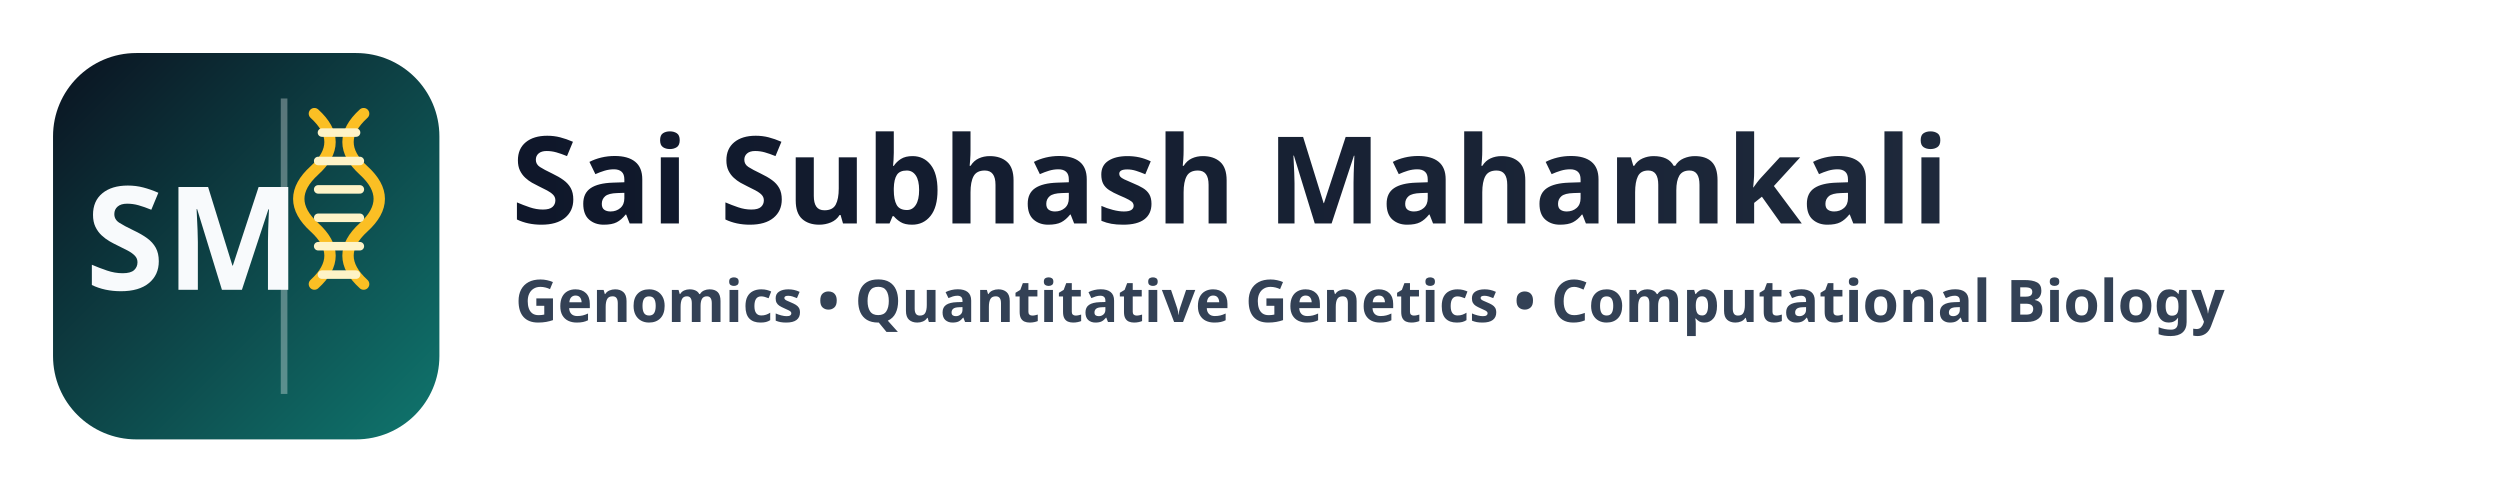
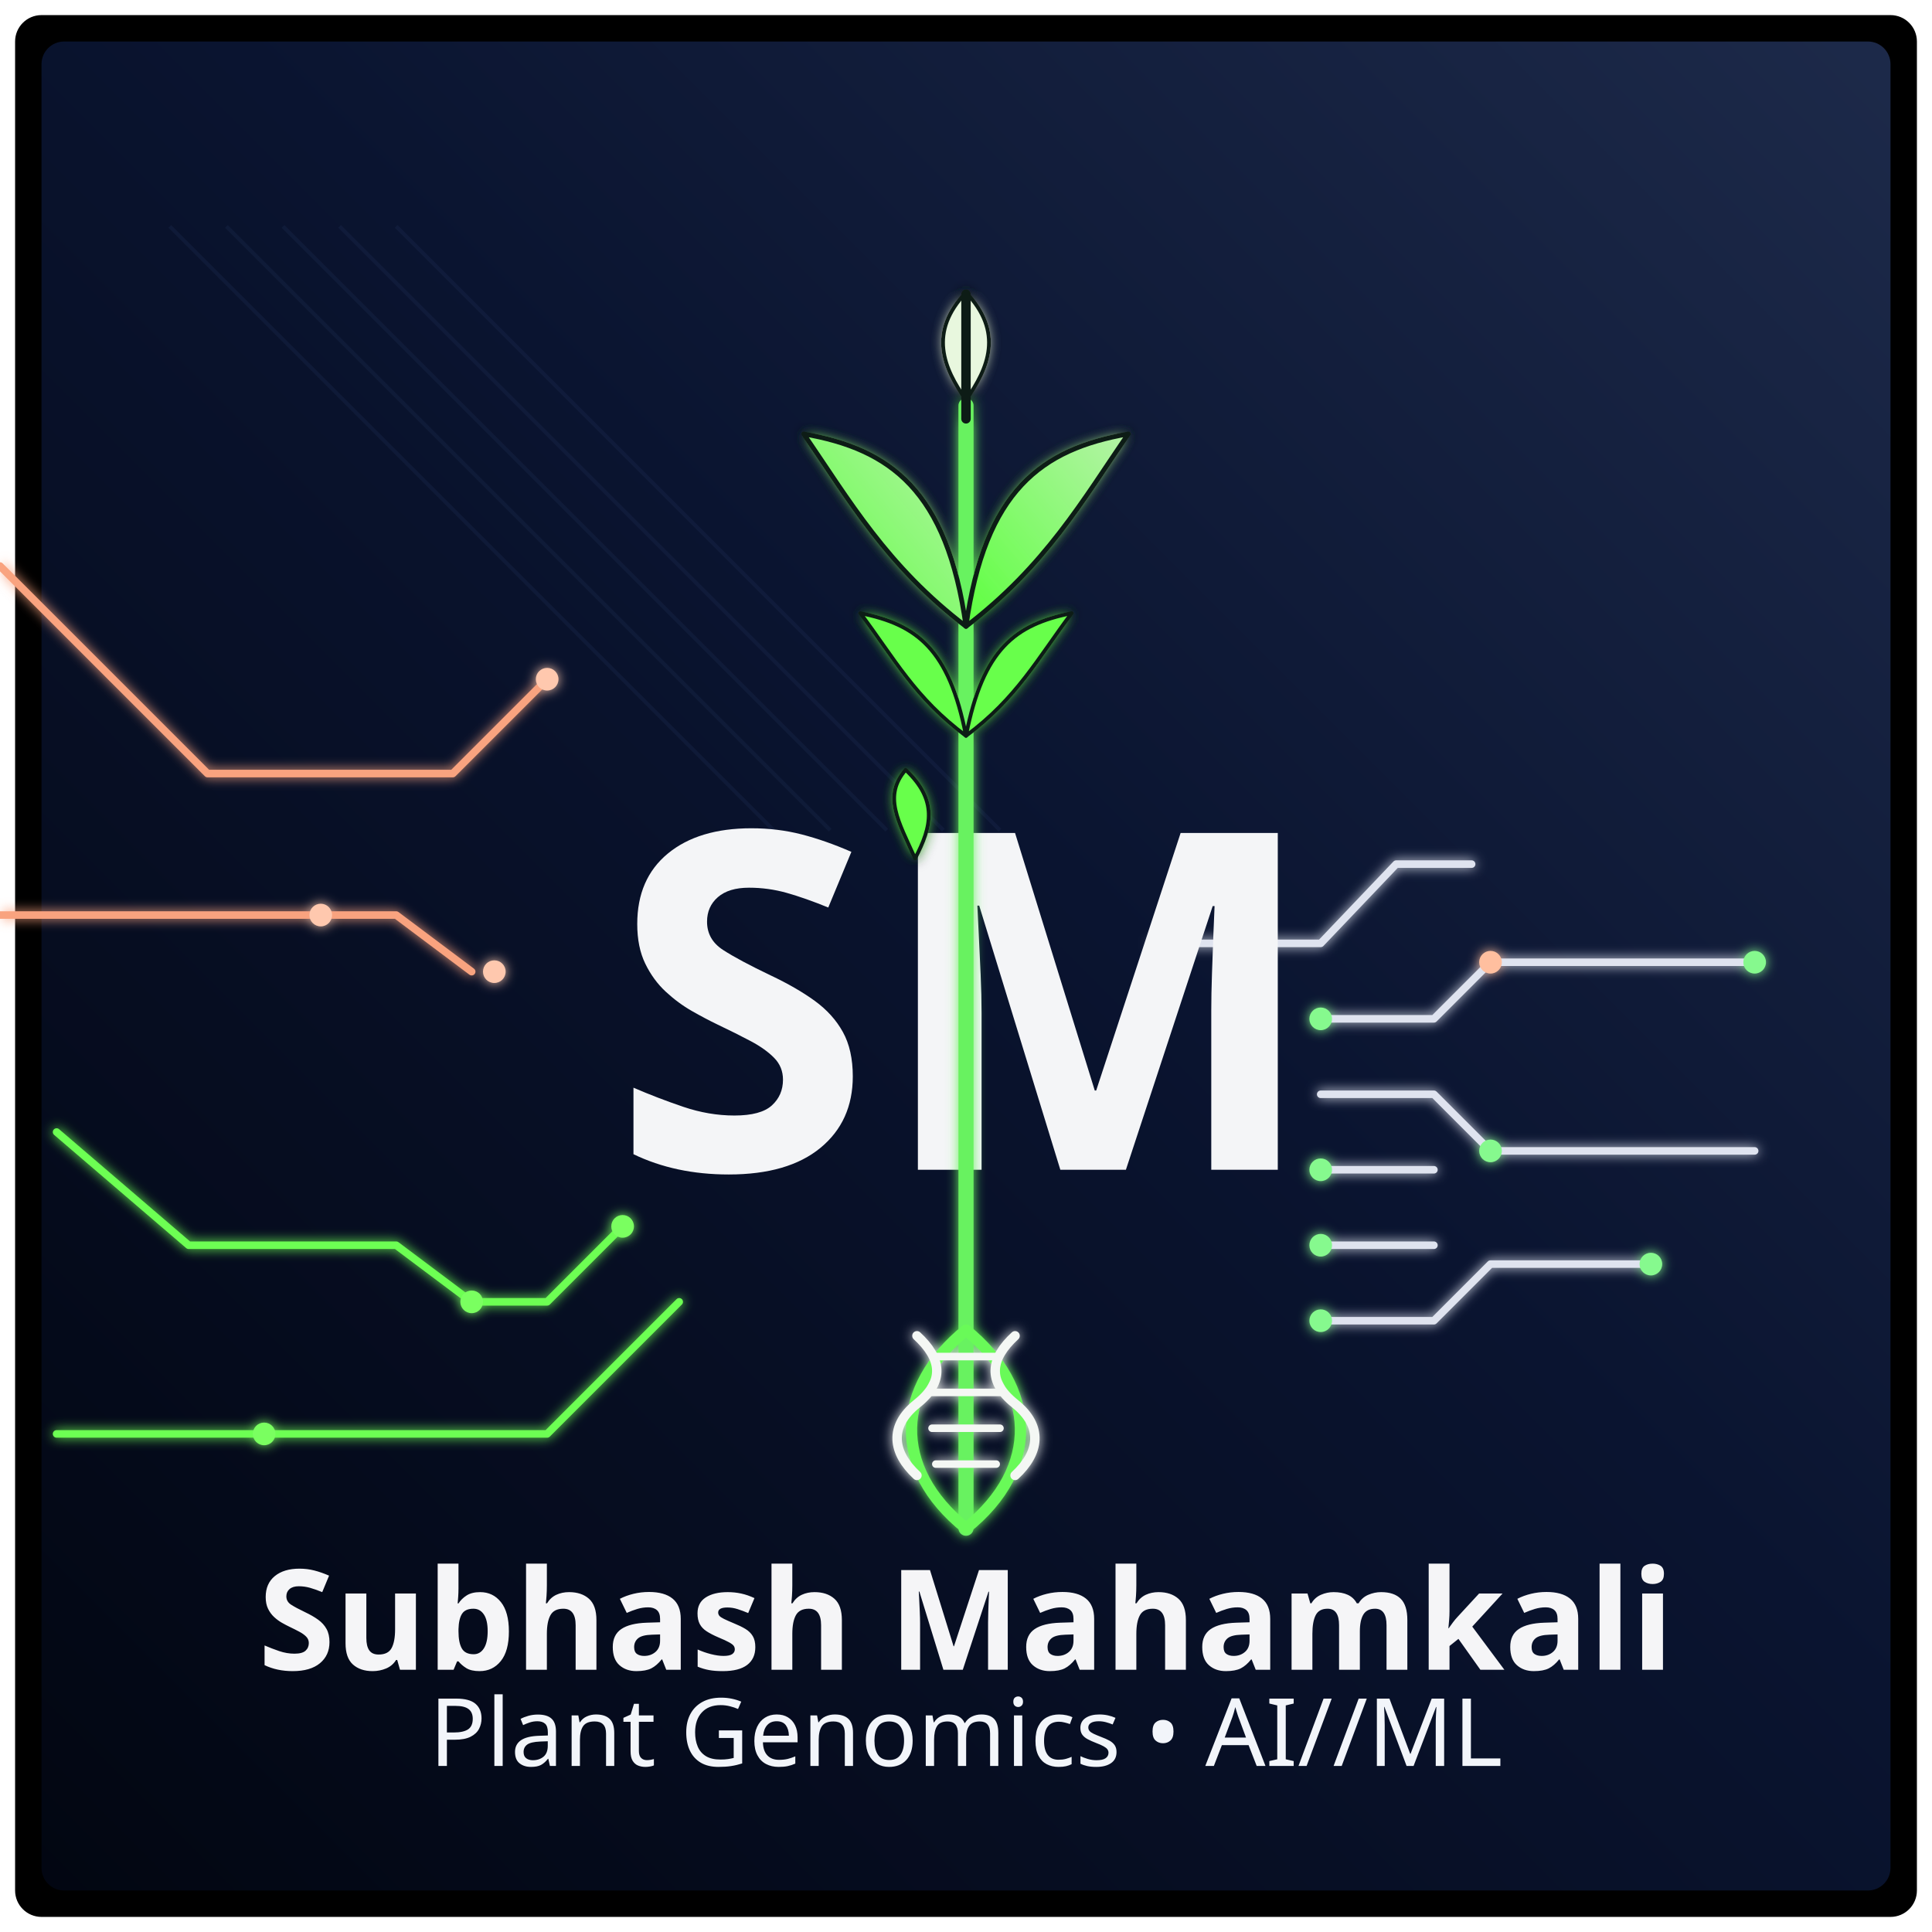
- <svg xmlns="http://www.w3.org/2000/svg" viewBox="0 0 1320 260" role="img" aria-label="SM DNA logo">
+ <svg xmlns="http://www.w3.org/2000/svg" viewBox="0 0 1024 1024" role="img" aria-label="Subhash Mahamkali logo">
  <defs>
-     <linearGradient id="iconBg" x1="0" y1="0" x2="1" y2="1">
-       <stop offset="0%" stop-color="#0b1220" />
-       <stop offset="100%" stop-color="#0f766e" />
+     <linearGradient id="bg" x1="0" y1="1" x2="1" y2="0">
+       <stop offset="0%" stop-color="#020611" />
+       <stop offset="55%" stop-color="#0a1430" />
+       <stop offset="100%" stop-color="#1d2a4a" />
    </linearGradient>
-     <linearGradient id="titleGrad" x1="0" y1="0" x2="1" y2="0">
-       <stop offset="0%" stop-color="#0f172a" />
-       <stop offset="100%" stop-color="#1e293b" />
+     <linearGradient id="leaf" x1="0" y1="1" x2="1" y2="0">
+       <stop offset="0%" stop-color="#5dff3f" />
+       <stop offset="100%" stop-color="#b5f3a7" />
    </linearGradient>
+     <filter id="glow" x="-30%" y="-30%" width="160%" height="160%">
+       <feGaussianBlur stdDeviation="3" result="blur" />
+       <feMerge>
+         <feMergeNode in="blur" />
+         <feMergeNode in="SourceGraphic" />
+       </feMerge>
+     </filter>
  </defs>
-   <rect x="28" y="28" width="204" height="204" rx="44" fill="url(#iconBg)" />
-   <path d="M150 52v156" stroke="rgba(255,255,255,0.32)" stroke-width="3.5" />
-   <text x="45" y="153" fill="#f8fafc" font-size="76" font-family="Avenir Next, Segoe UI, sans-serif" font-weight="700" letter-spacing="0.5">SM</text>
-   <g fill="none" stroke-linecap="round" transform="translate(158,58)">
-     <path d="M8 2c11 10 11 20 0 30s-11 20 0 30 11 20 0 30" stroke="#fbbf24" stroke-width="6" />
-     <path d="M34 2c-11 10-11 20 0 30s11 20 0 30-11 20 0 30" stroke="#fbbf24" stroke-width="6" />
-     <path d="M12 12h18" stroke="#fef3c7" stroke-width="4.5" />
-     <path d="M10 27h22" stroke="#fef3c7" stroke-width="4.5" />
-     <path d="M10 42h22" stroke="#fef3c7" stroke-width="4.5" />
-     <path d="M10 57h22" stroke="#fef3c7" stroke-width="4.5" />
-     <path d="M10 72h22" stroke="#fef3c7" stroke-width="4.5" />
-     <path d="M12 87h18" stroke="#fef3c7" stroke-width="4.5" />
+   <rect x="8" y="8" width="1008" height="1008" rx="14" fill="#000" />
+   <rect x="22" y="22" width="980" height="980" rx="12" fill="url(#bg)" />
+   <g opacity="0.08" stroke="#5c79bb" stroke-width="2">
+     <path d="M90 120 L410 440" />
+     <path d="M120 120 L440 440" />
+     <path d="M150 120 L470 440" />
+     <path d="M180 120 L500 440" />
+     <path d="M210 120 L530 440" />
  </g>
-   <text x="270" y="118" fill="url(#titleGrad)" font-size="64" font-family="Avenir Next, Segoe UI, sans-serif" font-weight="700">Sai Subhash Mahamkali</text>
-   <text x="272" y="170" fill="#334155" font-size="31" font-family="Avenir Next, Segoe UI, sans-serif" font-weight="600">Genomics  •  Quantitative Genetics  •  Computational Biology</text>
+   <g fill="none" stroke-linecap="round" stroke-linejoin="round" filter="url(#glow)">
+     <g stroke="#f9a37f" stroke-width="4">
+       <path d="M0 300 L110 410 L240 410 L290 360" />
+       <path d="M0 485 L210 485 L250 515" />
+       <circle cx="170" cy="485" r="6" fill="#ffc8ae" stroke="none" />
+       <circle cx="290" cy="360" r="6" fill="#ffc8ae" stroke="none" />
+       <circle cx="262" cy="515" r="6" fill="#ffc8ae" stroke="none" />
+     </g>
+     <g stroke="#6dff52" stroke-width="4">
+       <path d="M30 600 L100 660 L210 660 L250 690 L290 690 L330 650" />
+       <path d="M30 760 L290 760 L360 690" />
+       <circle cx="250" cy="690" r="6" fill="#7aff61" stroke="none" />
+       <circle cx="140" cy="760" r="6" fill="#7aff61" stroke="none" />
+       <circle cx="330" cy="650" r="6" fill="#7aff61" stroke="none" />
+     </g>
+     <g stroke="#dfe3ef" stroke-width="4">
+       <path d="M612 500 L700 500 L740 458 L780 458" />
+       <path d="M700 540 L760 540 L790 510 L930 510" />
+       <path d="M700 580 L760 580 L790 610 L930 610" />
+       <path d="M700 620 L760 620" />
+       <path d="M700 660 L760 660" />
+       <path d="M700 700 L760 700 L790 670 L875 670" />
+       <circle cx="790" cy="510" r="6" fill="#ffbf9f" stroke="none" />
+       <circle cx="930" cy="510" r="6" fill="#86f98e" stroke="none" />
+       <circle cx="790" cy="610" r="6" fill="#86f98e" stroke="none" />
+       <circle cx="875" cy="670" r="6" fill="#86f98e" stroke="none" />
+       <circle cx="700" cy="540" r="6" fill="#86f98e" stroke="none" />
+       <circle cx="700" cy="620" r="6" fill="#86f98e" stroke="none" />
+       <circle cx="700" cy="660" r="6" fill="#86f98e" stroke="none" />
+       <circle cx="700" cy="700" r="6" fill="#86f98e" stroke="none" />
+     </g>
+   </g>
+   <text x="512" y="620" text-anchor="middle" fill="#f4f5f7" font-size="250" font-family="Avenir Next, Segoe UI, sans-serif" font-weight="700" letter-spacing="2">SM</text>
+   <g fill="none" stroke-linecap="round" stroke-linejoin="round" filter="url(#glow)">
+     <path d="M512 215 L512 810" stroke="#68f260" stroke-width="8" />
+     <path d="M512 212 C500 195, 492 176, 512 155 C532 176, 524 195, 512 212" fill="#e8f7de" stroke="#0e1e13" stroke-width="2" />
+     <path d="M512 222 L512 156" stroke="#0e1e13" stroke-width="5" />
+     <path d="M512 332 C470 300, 450 265, 426 230 C472 238, 502 260, 512 332" fill="url(#leaf)" stroke="#0e1e13" stroke-width="2.5" />
+     <path d="M512 332 C554 300, 574 265, 598 230 C552 238, 522 260, 512 332" fill="url(#leaf)" stroke="#0e1e13" stroke-width="2.5" />
+     <path d="M512 390 C485 370, 474 349, 456 325 C486 331, 503 344, 512 390" fill="#67ff4b" stroke="#0e1e13" stroke-width="2" />
+     <path d="M512 390 C539 370, 550 349, 568 325 C538 331, 521 344, 512 390" fill="#67ff4b" stroke="#0e1e13" stroke-width="2" />
+     <path d="M485 455 C476 435, 468 422, 480 408 C497 424, 494 438, 485 455" fill="#67ff4b" stroke="#0e1e13" stroke-width="2" />
+     <path d="M512 705 C475 735, 472 778, 512 810 C552 778, 549 735, 512 705 Z" fill="none" stroke="#69fa58" stroke-width="6" />
+     <path d="M486 708 C499 720, 501 732, 486 744 C471 756, 473 770, 486 782" stroke="#f4f7f4" stroke-width="5" />
+     <path d="M538 708 C525 720, 523 732, 538 744 C553 756, 551 770, 538 782" stroke="#f4f7f4" stroke-width="5" />
+     <path d="M496 719h32" stroke="#f4f7f4" stroke-width="4" />
+     <path d="M494 738h36" stroke="#f4f7f4" stroke-width="4" />
+     <path d="M494 757h36" stroke="#f4f7f4" stroke-width="4" />
+     <path d="M496 776h32" stroke="#f4f7f4" stroke-width="4" />
+   </g>
+   <text x="512" y="885" text-anchor="middle" fill="#f5f5f7" font-size="74" font-family="Avenir Next, Segoe UI, sans-serif" font-weight="600">Subhash Mahamkali</text>
+   <text x="512" y="936" text-anchor="middle" fill="#f2f5fa" font-size="50" font-family="Avenir Next, Segoe UI, sans-serif" font-weight="500">Plant Genomics • AI//ML</text>
</svg>
